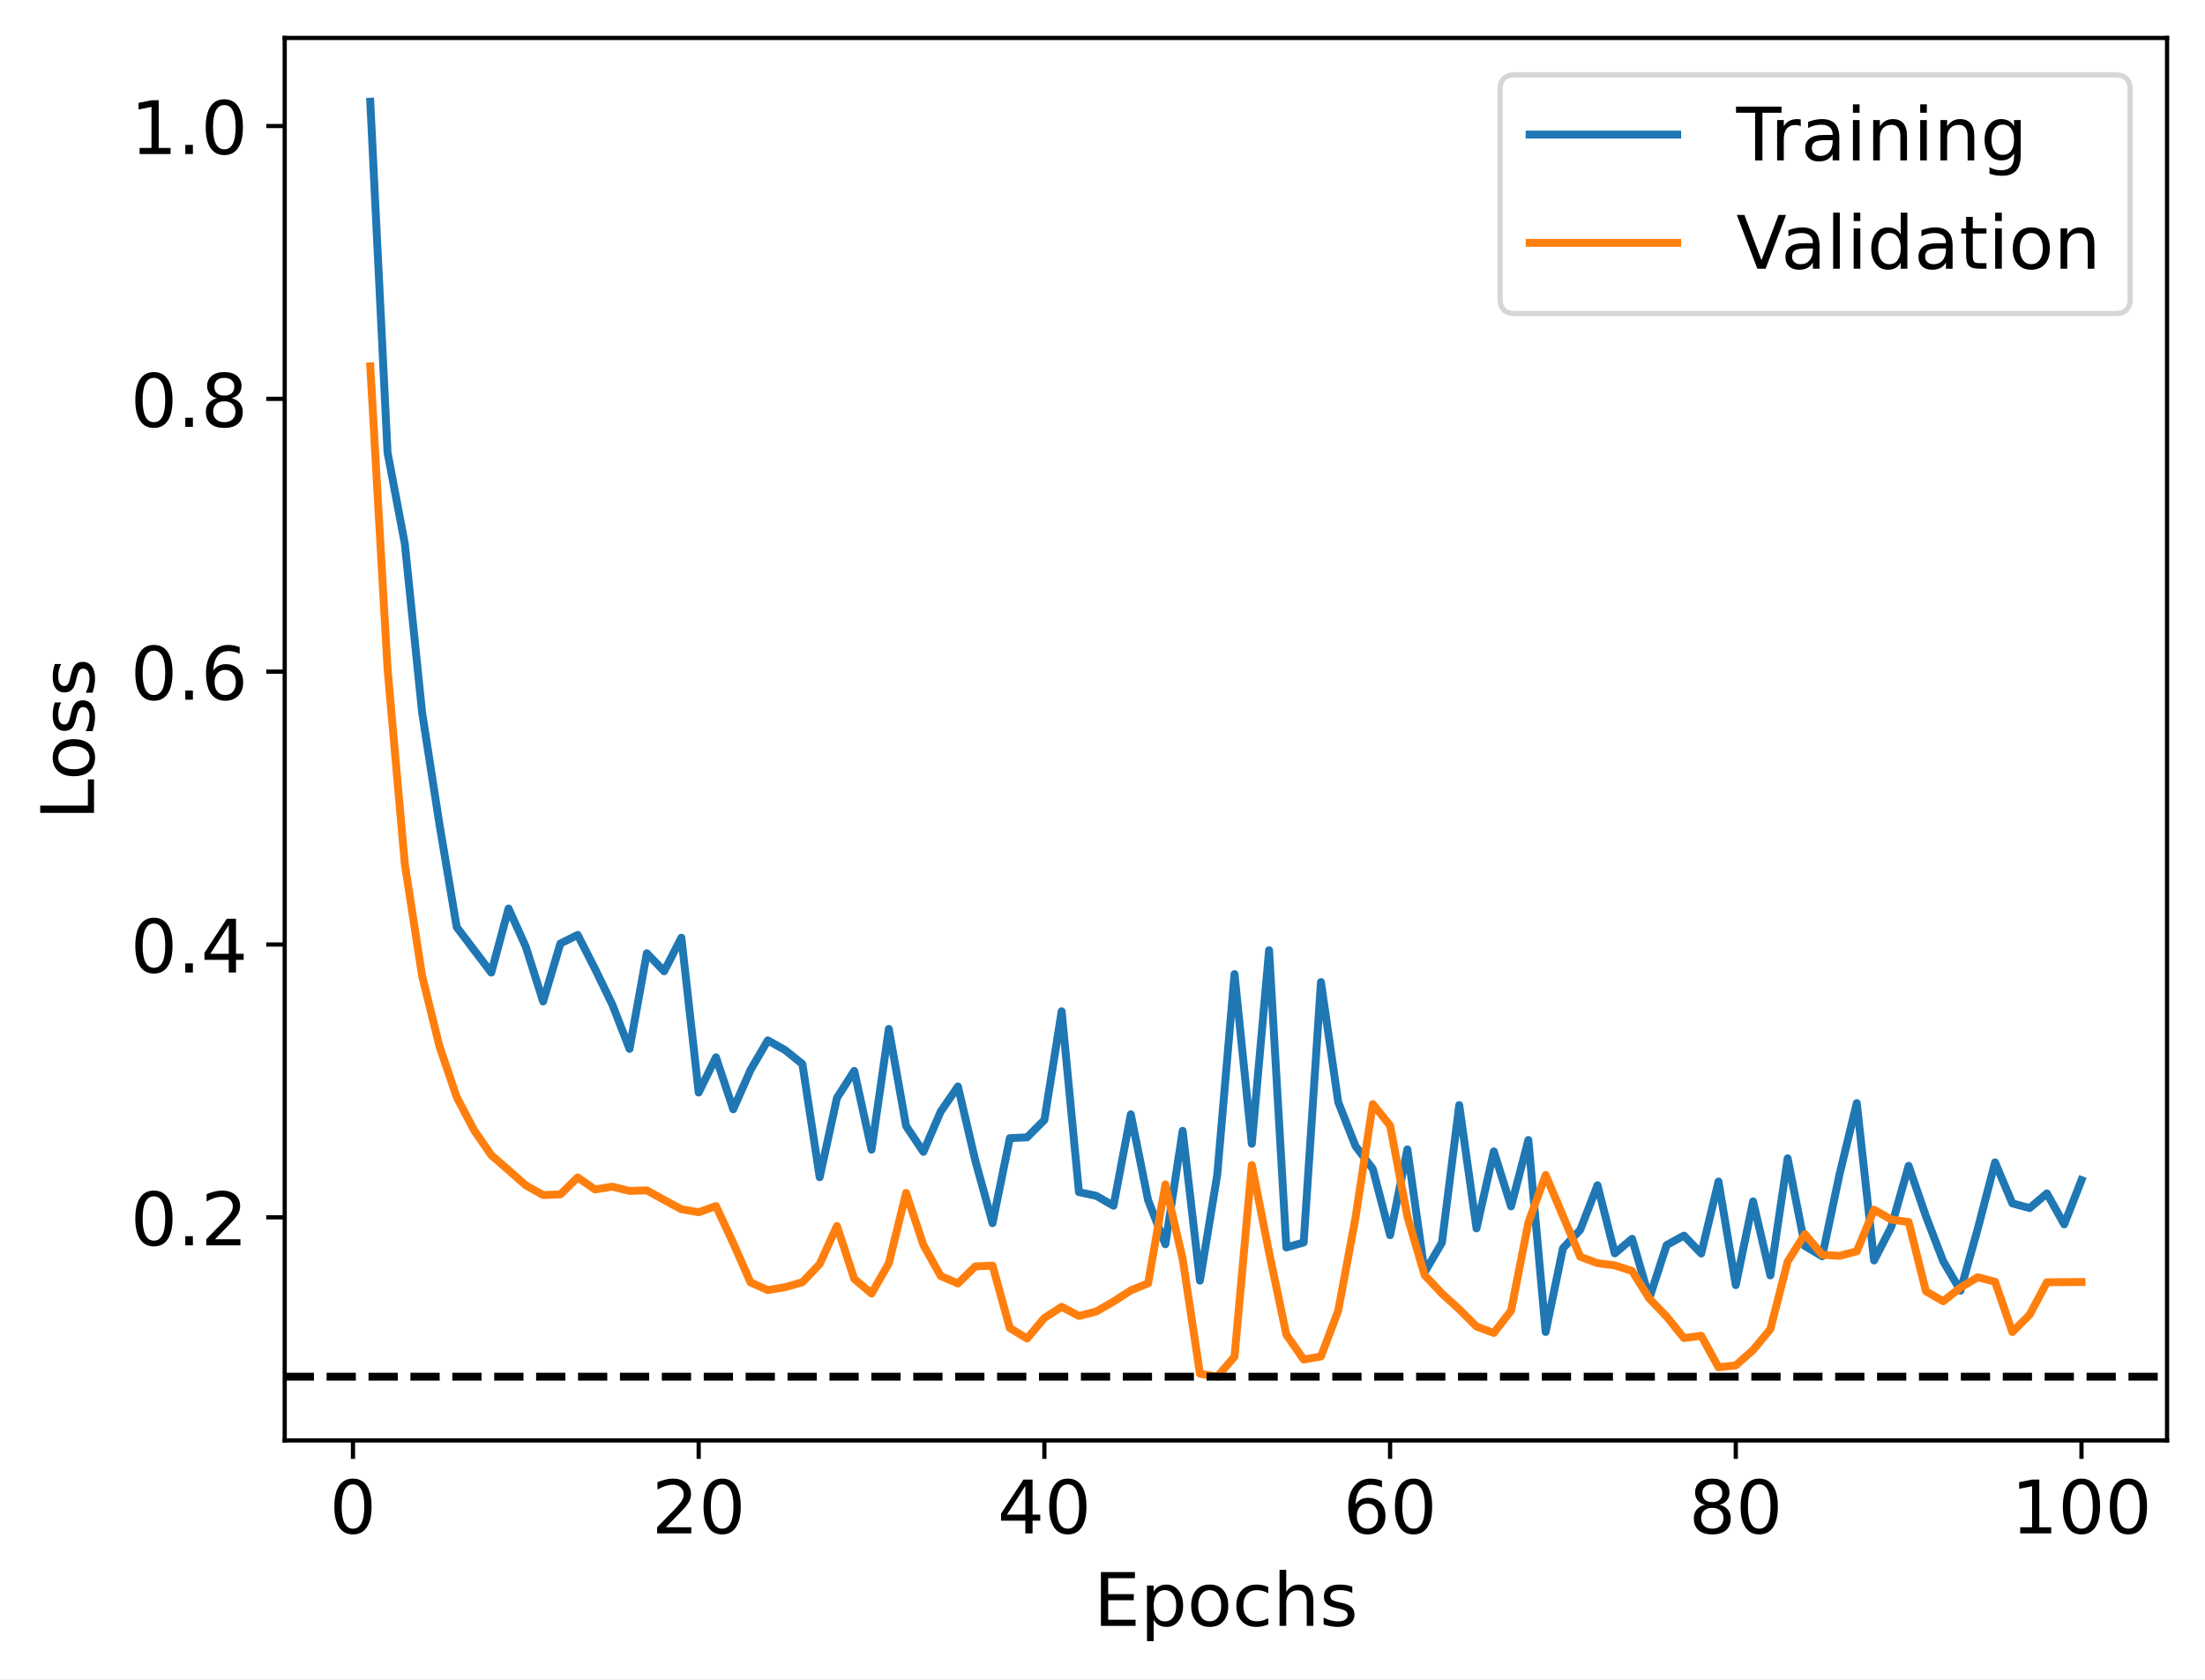
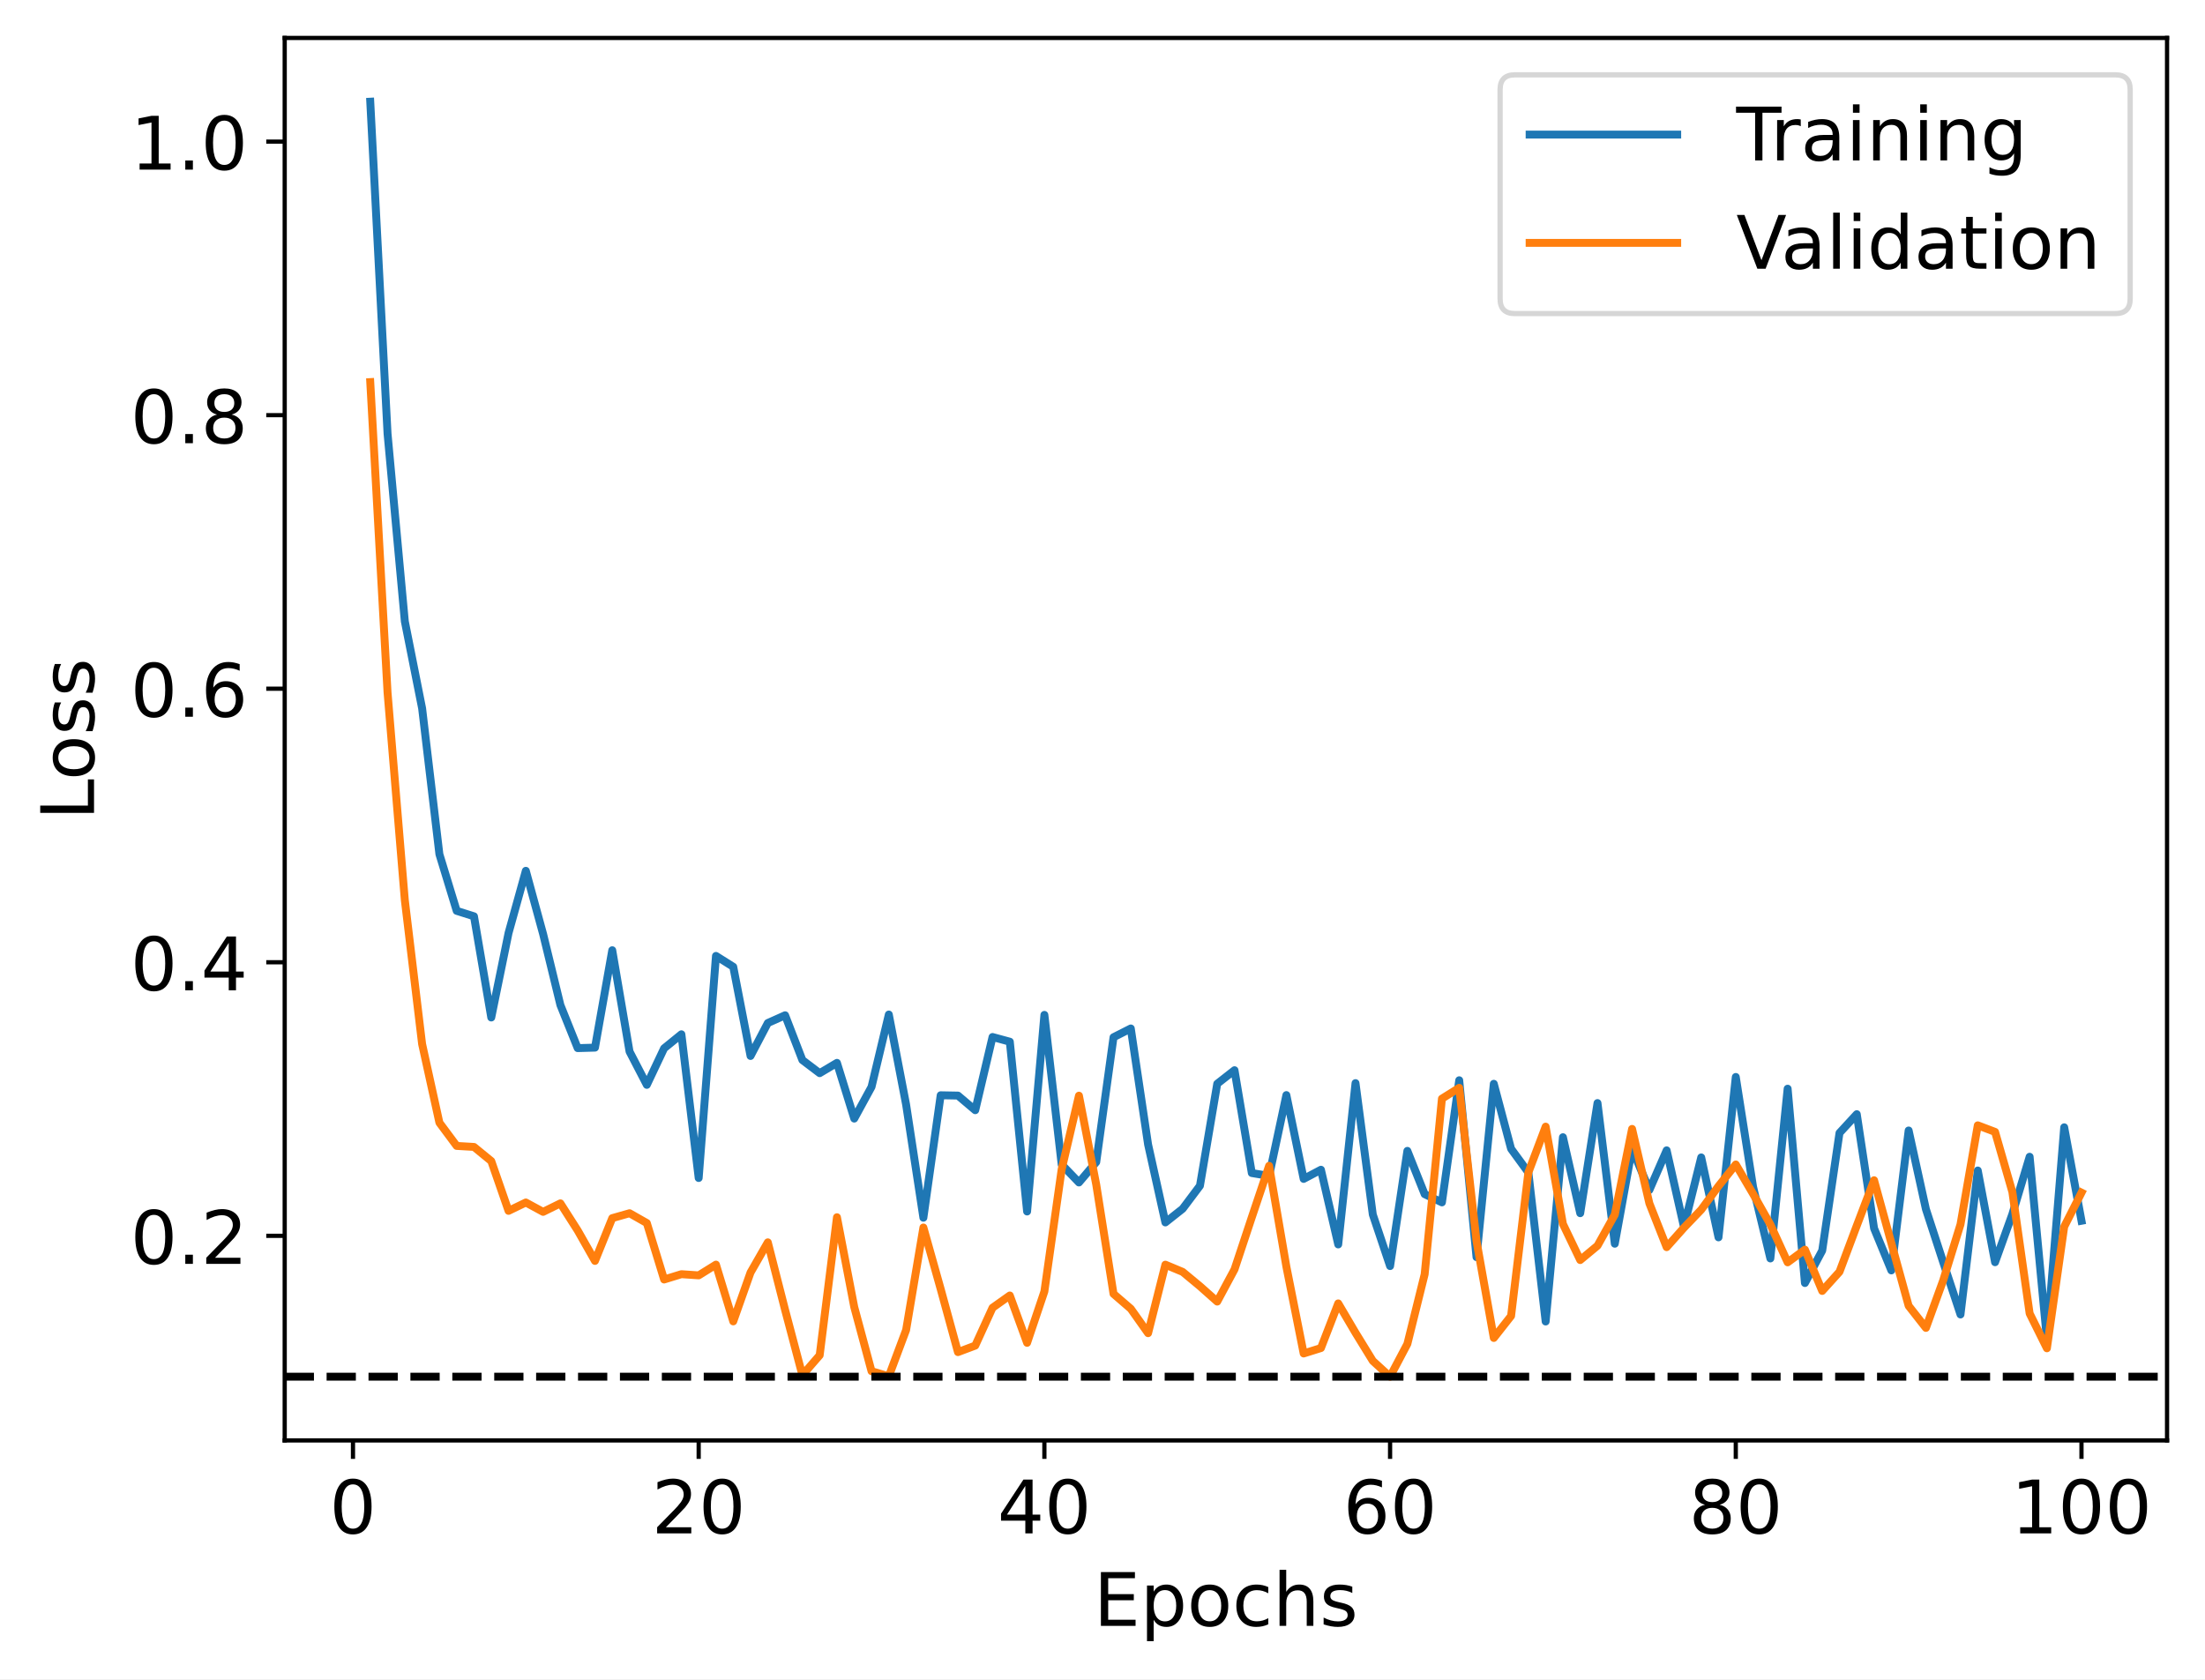
<svg xmlns="http://www.w3.org/2000/svg" xmlns:xlink="http://www.w3.org/1999/xlink" width="418.334pt" height="318.611pt" viewBox="0 0 418.334 318.611" version="1.1">
  <defs>
    <style type="text/css">*{stroke-linejoin: round; stroke-linecap: butt}</style>
  </defs>
  <g id="figure_1">
    <g id="patch_1">
      <path d="M 0 318.611  L 418.334 318.611  L 418.334 0  L 0 0  z " style="fill: #ffffff" />
    </g>
    <g id="axes_1">
      <g id="patch_2">
        <path d="M 54.014 273.312  L 411.134 273.312  L 411.134 7.2  L 54.014 7.2  z " style="fill: #ffffff" />
      </g>
      <g id="matplotlib.axis_1">
        <g id="xtick_1">
          <g id="line2d_1">
            <defs>
-               <path id="m3ac1e64104" d="M 0 0  L 0 3.5  " style="stroke: #000000; stroke-width: 0.8" />
-             </defs>
-             <g>
-               <use xlink:href="#m3ac1e64104" x="66.967" y="273.312" style="stroke: #000000; stroke-width: 0.8" />
+               <path id="mfde2d26d12" d="M 0 0  L 0 3.5  " style="stroke: #000000; stroke-width: 0.8" />
+             </defs>
+             <g>
+               <use xlink:href="#mfde2d26d12" x="66.967" y="273.312" style="stroke: #000000; stroke-width: 0.8" />
            </g>
          </g>
          <g id="text_1">
            <g transform="translate(62.51339 290.9498) scale(0.14 -0.14)">
              <defs>
                <path id="DejaVuSans-30" d="M 2034 4250  Q 1547 4250 1301 3770  Q 1056 3291 1056 2328  Q 1056 1369 1301 889  Q 1547 409 2034 409  Q 2525 409 2770 889  Q 3016 1369 3016 2328  Q 3016 3291 2770 3770  Q 2525 4250 2034 4250  z M 2034 4750  Q 2819 4750 3233 4129  Q 3647 3509 3647 2328  Q 3647 1150 3233 529  Q 2819 -91 2034 -91  Q 1250 -91 836 529  Q 422 1150 422 2328  Q 422 3509 836 4129  Q 1250 4750 2034 4750  z " transform="scale(0.015625)" />
              </defs>
              <use xlink:href="#DejaVuSans-30" />
            </g>
          </g>
        </g>
        <g id="xtick_2">
          <g id="line2d_2">
            <g>
-               <use xlink:href="#m3ac1e64104" x="132.554" y="273.312" style="stroke: #000000; stroke-width: 0.8" />
+               <use xlink:href="#mfde2d26d12" x="132.554" y="273.312" style="stroke: #000000; stroke-width: 0.8" />
            </g>
          </g>
          <g id="text_2">
            <g transform="translate(123.6464 290.9498) scale(0.14 -0.14)">
              <defs>
                <path id="DejaVuSans-32" d="M 1228 531  L 3431 531  L 3431 0  L 469 0  L 469 531  Q 828 903 1448 1529  Q 2069 2156 2228 2338  Q 2531 2678 2651 2914  Q 2772 3150 2772 3378  Q 2772 3750 2511 3984  Q 2250 4219 1831 4219  Q 1534 4219 1204 4116  Q 875 4013 500 3803  L 500 4441  Q 881 4594 1212 4672  Q 1544 4750 1819 4750  Q 2544 4750 2975 4387  Q 3406 4025 3406 3419  Q 3406 3131 3298 2873  Q 3191 2616 2906 2266  Q 2828 2175 2409 1742  Q 1991 1309 1228 531  z " transform="scale(0.015625)" />
              </defs>
              <use xlink:href="#DejaVuSans-32" />
              <use xlink:href="#DejaVuSans-30" x="63.623" />
            </g>
          </g>
        </g>
        <g id="xtick_3">
          <g id="line2d_3">
            <g>
-               <use xlink:href="#m3ac1e64104" x="198.141" y="273.312" style="stroke: #000000; stroke-width: 0.8" />
+               <use xlink:href="#mfde2d26d12" x="198.141" y="273.312" style="stroke: #000000; stroke-width: 0.8" />
            </g>
          </g>
          <g id="text_3">
            <g transform="translate(189.2332 290.9498) scale(0.14 -0.14)">
              <defs>
                <path id="DejaVuSans-34" d="M 2419 4116  L 825 1625  L 2419 1625  L 2419 4116  z M 2253 4666  L 3047 4666  L 3047 1625  L 3713 1625  L 3713 1100  L 3047 1100  L 3047 0  L 2419 0  L 2419 1100  L 313 1100  L 313 1709  L 2253 4666  z " transform="scale(0.015625)" />
              </defs>
              <use xlink:href="#DejaVuSans-34" />
              <use xlink:href="#DejaVuSans-30" x="63.623" />
            </g>
          </g>
        </g>
        <g id="xtick_4">
          <g id="line2d_4">
            <g>
-               <use xlink:href="#m3ac1e64104" x="263.727" y="273.312" style="stroke: #000000; stroke-width: 0.8" />
+               <use xlink:href="#mfde2d26d12" x="263.727" y="273.312" style="stroke: #000000; stroke-width: 0.8" />
            </g>
          </g>
          <g id="text_4">
            <g transform="translate(254.82 290.9498) scale(0.14 -0.14)">
              <defs>
                <path id="DejaVuSans-36" d="M 2113 2584  Q 1688 2584 1439 2293  Q 1191 2003 1191 1497  Q 1191 994 1439 701  Q 1688 409 2113 409  Q 2538 409 2786 701  Q 3034 994 3034 1497  Q 3034 2003 2786 2293  Q 2538 2584 2113 2584  z M 3366 4563  L 3366 3988  Q 3128 4100 2886 4159  Q 2644 4219 2406 4219  Q 1781 4219 1451 3797  Q 1122 3375 1075 2522  Q 1259 2794 1537 2939  Q 1816 3084 2150 3084  Q 2853 3084 3261 2657  Q 3669 2231 3669 1497  Q 3669 778 3244 343  Q 2819 -91 2113 -91  Q 1303 -91 875 529  Q 447 1150 447 2328  Q 447 3434 972 4092  Q 1497 4750 2381 4750  Q 2619 4750 2861 4703  Q 3103 4656 3366 4563  z " transform="scale(0.015625)" />
              </defs>
              <use xlink:href="#DejaVuSans-36" />
              <use xlink:href="#DejaVuSans-30" x="63.623" />
            </g>
          </g>
        </g>
        <g id="xtick_5">
          <g id="line2d_5">
            <g>
-               <use xlink:href="#m3ac1e64104" x="329.314" y="273.312" style="stroke: #000000; stroke-width: 0.8" />
+               <use xlink:href="#mfde2d26d12" x="329.314" y="273.312" style="stroke: #000000; stroke-width: 0.8" />
            </g>
          </g>
          <g id="text_5">
            <g transform="translate(320.4067 290.9498) scale(0.14 -0.14)">
              <defs>
                <path id="DejaVuSans-38" d="M 2034 2216  Q 1584 2216 1326 1975  Q 1069 1734 1069 1313  Q 1069 891 1326 650  Q 1584 409 2034 409  Q 2484 409 2743 651  Q 3003 894 3003 1313  Q 3003 1734 2745 1975  Q 2488 2216 2034 2216  z M 1403 2484  Q 997 2584 770 2862  Q 544 3141 544 3541  Q 544 4100 942 4425  Q 1341 4750 2034 4750  Q 2731 4750 3128 4425  Q 3525 4100 3525 3541  Q 3525 3141 3298 2862  Q 3072 2584 2669 2484  Q 3125 2378 3379 2068  Q 3634 1759 3634 1313  Q 3634 634 3220 271  Q 2806 -91 2034 -91  Q 1263 -91 848 271  Q 434 634 434 1313  Q 434 1759 690 2068  Q 947 2378 1403 2484  z M 1172 3481  Q 1172 3119 1398 2916  Q 1625 2713 2034 2713  Q 2441 2713 2670 2916  Q 2900 3119 2900 3481  Q 2900 3844 2670 4047  Q 2441 4250 2034 4250  Q 1625 4250 1398 4047  Q 1172 3844 1172 3481  z " transform="scale(0.015625)" />
              </defs>
              <use xlink:href="#DejaVuSans-38" />
              <use xlink:href="#DejaVuSans-30" x="63.623" />
            </g>
          </g>
        </g>
        <g id="xtick_6">
          <g id="line2d_6">
            <g>
-               <use xlink:href="#m3ac1e64104" x="394.901" y="273.312" style="stroke: #000000; stroke-width: 0.8" />
+               <use xlink:href="#mfde2d26d12" x="394.901" y="273.312" style="stroke: #000000; stroke-width: 0.8" />
            </g>
          </g>
          <g id="text_6">
            <g transform="translate(381.5398 290.9498) scale(0.14 -0.14)">
              <defs>
                <path id="DejaVuSans-31" d="M 794 531  L 1825 531  L 1825 4091  L 703 3866  L 703 4441  L 1819 4666  L 2450 4666  L 2450 531  L 3481 531  L 3481 0  L 794 0  L 794 531  z " transform="scale(0.015625)" />
              </defs>
              <use xlink:href="#DejaVuSans-31" />
              <use xlink:href="#DejaVuSans-30" x="63.623" />
              <use xlink:href="#DejaVuSans-30" x="127.246" />
            </g>
          </g>
        </g>
        <g id="text_7">
          <g transform="translate(207.4919 308.4992) scale(0.14 -0.14)">
            <defs>
              <path id="DejaVuSans-45" d="M 628 4666  L 3578 4666  L 3578 4134  L 1259 4134  L 1259 2753  L 3481 2753  L 3481 2222  L 1259 2222  L 1259 531  L 3634 531  L 3634 0  L 628 0  L 628 4666  z " transform="scale(0.015625)" />
              <path id="DejaVuSans-70" d="M 1159 525  L 1159 -1331  L 581 -1331  L 581 3500  L 1159 3500  L 1159 2969  Q 1341 3281 1617 3432  Q 1894 3584 2278 3584  Q 2916 3584 3314 3078  Q 3713 2572 3713 1747  Q 3713 922 3314 415  Q 2916 -91 2278 -91  Q 1894 -91 1617 61  Q 1341 213 1159 525  z M 3116 1747  Q 3116 2381 2855 2742  Q 2594 3103 2138 3103  Q 1681 3103 1420 2742  Q 1159 2381 1159 1747  Q 1159 1113 1420 752  Q 1681 391 2138 391  Q 2594 391 2855 752  Q 3116 1113 3116 1747  z " transform="scale(0.015625)" />
              <path id="DejaVuSans-6f" d="M 1959 3097  Q 1497 3097 1228 2736  Q 959 2375 959 1747  Q 959 1119 1226 758  Q 1494 397 1959 397  Q 2419 397 2687 759  Q 2956 1122 2956 1747  Q 2956 2369 2687 2733  Q 2419 3097 1959 3097  z M 1959 3584  Q 2709 3584 3137 3096  Q 3566 2609 3566 1747  Q 3566 888 3137 398  Q 2709 -91 1959 -91  Q 1206 -91 779 398  Q 353 888 353 1747  Q 353 2609 779 3096  Q 1206 3584 1959 3584  z " transform="scale(0.015625)" />
              <path id="DejaVuSans-63" d="M 3122 3366  L 3122 2828  Q 2878 2963 2633 3030  Q 2388 3097 2138 3097  Q 1578 3097 1268 2742  Q 959 2388 959 1747  Q 959 1106 1268 751  Q 1578 397 2138 397  Q 2388 397 2633 464  Q 2878 531 3122 666  L 3122 134  Q 2881 22 2623 -34  Q 2366 -91 2075 -91  Q 1284 -91 818 406  Q 353 903 353 1747  Q 353 2603 823 3093  Q 1294 3584 2113 3584  Q 2378 3584 2631 3529  Q 2884 3475 3122 3366  z " transform="scale(0.015625)" />
              <path id="DejaVuSans-68" d="M 3513 2113  L 3513 0  L 2938 0  L 2938 2094  Q 2938 2591 2744 2837  Q 2550 3084 2163 3084  Q 1697 3084 1428 2787  Q 1159 2491 1159 1978  L 1159 0  L 581 0  L 581 4863  L 1159 4863  L 1159 2956  Q 1366 3272 1645 3428  Q 1925 3584 2291 3584  Q 2894 3584 3203 3211  Q 3513 2838 3513 2113  z " transform="scale(0.015625)" />
              <path id="DejaVuSans-73" d="M 2834 3397  L 2834 2853  Q 2591 2978 2328 3040  Q 2066 3103 1784 3103  Q 1356 3103 1142 2972  Q 928 2841 928 2578  Q 928 2378 1081 2264  Q 1234 2150 1697 2047  L 1894 2003  Q 2506 1872 2764 1633  Q 3022 1394 3022 966  Q 3022 478 2636 193  Q 2250 -91 1575 -91  Q 1294 -91 989 -36  Q 684 19 347 128  L 347 722  Q 666 556 975 473  Q 1284 391 1588 391  Q 1994 391 2212 530  Q 2431 669 2431 922  Q 2431 1156 2273 1281  Q 2116 1406 1581 1522  L 1381 1569  Q 847 1681 609 1914  Q 372 2147 372 2553  Q 372 3047 722 3315  Q 1072 3584 1716 3584  Q 2034 3584 2315 3537  Q 2597 3491 2834 3397  z " transform="scale(0.015625)" />
            </defs>
            <use xlink:href="#DejaVuSans-45" />
            <use xlink:href="#DejaVuSans-70" x="63.184" />
            <use xlink:href="#DejaVuSans-6f" x="126.66" />
            <use xlink:href="#DejaVuSans-63" x="187.842" />
            <use xlink:href="#DejaVuSans-68" x="242.822" />
            <use xlink:href="#DejaVuSans-73" x="306.201" />
          </g>
        </g>
      </g>
      <g id="matplotlib.axis_2">
        <g id="ytick_1">
          <g id="line2d_7">
            <defs>
-               <path id="me8ad585895" d="M 0 0  L -3.5 0  " style="stroke: #000000; stroke-width: 0.8" />
-             </defs>
-             <g>
-               <use xlink:href="#me8ad585895" x="54.014" y="230.977" style="stroke: #000000; stroke-width: 0.8" />
+               <path id="m32dc61f9a4" d="M 0 0  L -3.5 0  " style="stroke: #000000; stroke-width: 0.8" />
+             </defs>
+             <g>
+               <use xlink:href="#m32dc61f9a4" x="54.014" y="234.491" style="stroke: #000000; stroke-width: 0.8" />
            </g>
          </g>
          <g id="text_8">
-             <g transform="translate(24.74938 236.296) scale(0.14 -0.14)">
+             <g transform="translate(24.74938 239.8103) scale(0.14 -0.14)">
              <defs>
                <path id="DejaVuSans-2e" d="M 684 794  L 1344 794  L 1344 0  L 684 0  L 684 794  z " transform="scale(0.015625)" />
              </defs>
              <use xlink:href="#DejaVuSans-30" />
              <use xlink:href="#DejaVuSans-2e" x="63.623" />
              <use xlink:href="#DejaVuSans-32" x="95.41" />
            </g>
          </g>
        </g>
        <g id="ytick_2">
          <g id="line2d_8">
            <g>
-               <use xlink:href="#me8ad585895" x="54.014" y="179.211" style="stroke: #000000; stroke-width: 0.8" />
+               <use xlink:href="#m32dc61f9a4" x="54.014" y="182.586" style="stroke: #000000; stroke-width: 0.8" />
            </g>
          </g>
          <g id="text_9">
-             <g transform="translate(24.74938 184.5296) scale(0.14 -0.14)">
+             <g transform="translate(24.74938 187.9046) scale(0.14 -0.14)">
              <use xlink:href="#DejaVuSans-30" />
              <use xlink:href="#DejaVuSans-2e" x="63.623" />
              <use xlink:href="#DejaVuSans-34" x="95.41" />
            </g>
          </g>
        </g>
        <g id="ytick_3">
          <g id="line2d_9">
            <g>
-               <use xlink:href="#me8ad585895" x="54.014" y="127.444" style="stroke: #000000; stroke-width: 0.8" />
+               <use xlink:href="#m32dc61f9a4" x="54.014" y="130.68" style="stroke: #000000; stroke-width: 0.8" />
            </g>
          </g>
          <g id="text_10">
-             <g transform="translate(24.74938 132.7632) scale(0.14 -0.14)">
+             <g transform="translate(24.74938 135.999) scale(0.14 -0.14)">
              <use xlink:href="#DejaVuSans-30" />
              <use xlink:href="#DejaVuSans-2e" x="63.623" />
              <use xlink:href="#DejaVuSans-36" x="95.41" />
            </g>
          </g>
        </g>
        <g id="ytick_4">
          <g id="line2d_10">
            <g>
-               <use xlink:href="#me8ad585895" x="54.014" y="75.678" style="stroke: #000000; stroke-width: 0.8" />
+               <use xlink:href="#m32dc61f9a4" x="54.014" y="78.774" style="stroke: #000000; stroke-width: 0.8" />
            </g>
          </g>
          <g id="text_11">
-             <g transform="translate(24.74938 80.99684) scale(0.14 -0.14)">
+             <g transform="translate(24.74938 84.09325) scale(0.14 -0.14)">
              <use xlink:href="#DejaVuSans-30" />
              <use xlink:href="#DejaVuSans-2e" x="63.623" />
              <use xlink:href="#DejaVuSans-38" x="95.41" />
            </g>
          </g>
        </g>
        <g id="ytick_5">
          <g id="line2d_11">
            <g>
-               <use xlink:href="#me8ad585895" x="54.014" y="23.912" style="stroke: #000000; stroke-width: 0.8" />
+               <use xlink:href="#m32dc61f9a4" x="54.014" y="26.869" style="stroke: #000000; stroke-width: 0.8" />
            </g>
          </g>
          <g id="text_12">
-             <g transform="translate(24.74938 29.23044) scale(0.14 -0.14)">
+             <g transform="translate(24.74938 32.18756) scale(0.14 -0.14)">
              <use xlink:href="#DejaVuSans-31" />
              <use xlink:href="#DejaVuSans-2e" x="63.623" />
              <use xlink:href="#DejaVuSans-30" x="95.41" />
            </g>
          </g>
        </g>
        <g id="text_13">
          <g transform="translate(17.83781 155.6101) rotate(-90) scale(0.14 -0.14)">
            <defs>
              <path id="DejaVuSans-4c" d="M 628 4666  L 1259 4666  L 1259 531  L 3531 531  L 3531 0  L 628 0  L 628 4666  z " transform="scale(0.015625)" />
            </defs>
            <use xlink:href="#DejaVuSans-4c" />
            <use xlink:href="#DejaVuSans-6f" x="53.963" />
            <use xlink:href="#DejaVuSans-73" x="115.145" />
            <use xlink:href="#DejaVuSans-73" x="167.244" />
          </g>
        </g>
      </g>
      <g id="line2d_12">
-         <path d="M 70.246 19.296  L 73.526 85.846  L 76.805 103.195  L 80.084 135.201  L 83.364 156.345  L 86.643 175.906  L 89.923 180.235  L 93.202 184.548  L 96.481 172.388  L 99.761 179.647  L 103.04 190.022  L 106.319 179.032  L 109.599 177.393  L 112.878 183.818  L 116.157 190.577  L 119.437 199.018  L 122.716 180.866  L 125.995 184.291  L 129.275 177.923  L 132.554 207.307  L 135.833 200.613  L 139.113 210.486  L 142.392 203.016  L 145.671 197.401  L 148.951 199.243  L 152.23 201.894  L 155.509 223.374  L 158.789 208.315  L 162.068 203.197  L 165.347 218.147  L 168.627 195.227  L 171.906 213.659  L 175.185 218.558  L 178.465 210.919  L 181.744 206.15  L 185.023 220.171  L 188.303 232.09  L 191.582 215.963  L 194.861 215.805  L 198.141 212.508  L 201.42 191.886  L 204.699 226.202  L 207.979 226.9  L 211.258 228.782  L 214.537 211.434  L 217.817 227.733  L 221.096 236.088  L 224.375 214.562  L 227.655 242.996  L 230.934 222.912  L 234.213 184.828  L 237.493 217.025  L 240.772 180.302  L 244.051 236.7  L 247.331 235.758  L 250.61 186.341  L 253.889 209.116  L 257.169 217.472  L 260.448 221.792  L 263.727 234.371  L 267.007 218.088  L 270.286 241.402  L 273.565 235.773  L 276.845 209.686  L 280.124 233.081  L 283.404 218.47  L 286.683 228.9  L 289.962 216.314  L 293.242 252.735  L 296.521 236.856  L 299.8 233.363  L 303.08 224.896  L 306.359 237.821  L 309.638 235.052  L 312.918 246.319  L 316.197 236.243  L 319.476 234.45  L 322.756 237.85  L 326.035 224.188  L 329.314 243.846  L 332.594 227.952  L 335.873 242.001  L 339.152 219.784  L 342.432 236.429  L 345.711 238.377  L 348.99 222.842  L 352.27 209.303  L 355.549 239.162  L 358.828 232.767  L 362.108 221.206  L 365.387 230.777  L 368.666 239.305  L 371.946 244.89  L 375.225 233.144  L 378.504 220.551  L 381.784 228.328  L 385.063 229.226  L 388.342 226.441  L 391.622 232.313  L 394.901 223.922  " clip-path="url(#p0ce2b95be8)" style="fill: none; stroke: #1f77b4; stroke-width: 1.5; stroke-linecap: square" />
+         <path d="M 70.246 19.296  L 73.526 82.284  L 76.805 117.906  L 80.084 134.402  L 83.364 162.084  L 86.643 172.827  L 89.923 173.864  L 93.202 193.065  L 96.481 177.038  L 99.761 165.231  L 103.04 177.233  L 106.319 190.701  L 109.599 198.875  L 112.878 198.781  L 116.157 180.302  L 119.437 199.525  L 122.716 205.846  L 125.995 198.913  L 129.275 196.25  L 132.554 223.52  L 135.833 181.379  L 139.113 183.445  L 142.392 200.363  L 145.671 194.11  L 148.951 192.642  L 152.23 201.14  L 155.509 203.626  L 158.789 201.674  L 162.068 212.243  L 165.347 206.23  L 168.627 192.501  L 171.906 209.586  L 175.185 231.057  L 178.465 207.82  L 181.744 207.88  L 185.023 210.655  L 188.303 196.765  L 191.582 197.656  L 194.861 229.873  L 198.141 192.569  L 201.42 220.962  L 204.699 224.367  L 207.979 220.499  L 211.258 196.809  L 214.537 195.147  L 217.817 217.161  L 221.096 231.95  L 224.375 229.358  L 227.655 224.99  L 230.934 205.635  L 234.213 203.068  L 237.493 222.577  L 240.772 223.127  L 244.051 207.787  L 247.331 223.688  L 250.61 221.952  L 253.889 236.125  L 257.169 205.519  L 260.448 230.454  L 263.727 240.231  L 267.007 218.373  L 270.286 226.582  L 273.565 228.144  L 276.845 204.972  L 280.124 238.534  L 283.404 205.645  L 286.683 217.977  L 289.962 222.466  L 293.242 250.747  L 296.521 215.779  L 299.8 230.198  L 303.08 209.301  L 306.359 235.989  L 309.638 217.937  L 312.918 225.801  L 316.197 218.273  L 319.476 232.775  L 322.756 219.614  L 326.035 234.78  L 329.314 204.348  L 332.594 225.208  L 335.873 238.784  L 339.152 206.573  L 342.432 243.446  L 345.711 237.293  L 348.99 214.973  L 352.27 211.41  L 355.549 233.074  L 358.828 241.05  L 362.108 214.505  L 365.387 229.437  L 368.666 239.498  L 371.946 249.416  L 375.225 222.1  L 378.504 239.497  L 381.784 230.381  L 385.063 219.488  L 388.342 254.125  L 391.622 213.901  L 394.901 231.634  " clip-path="url(#pbf88e4004e)" style="fill: none; stroke: #1f77b4; stroke-width: 1.5; stroke-linecap: square" />
      </g>
      <g id="line2d_13">
-         <path d="M 70.246 69.504  L 73.526 126.914  L 76.805 163.977  L 80.084 185.188  L 83.364 198.496  L 86.643 208.159  L 89.923 214.419  L 93.202 219.177  L 96.481 222.027  L 99.761 224.914  L 103.04 226.755  L 106.319 226.623  L 109.599 223.412  L 112.878 225.688  L 116.157 225.162  L 119.437 225.967  L 122.716 225.869  L 125.995 227.681  L 129.275 229.45  L 132.554 230.014  L 135.833 228.849  L 139.113 235.872  L 142.392 243.332  L 145.671 244.79  L 148.951 244.235  L 152.23 243.299  L 155.509 239.85  L 158.789 232.625  L 162.068 242.657  L 165.347 245.441  L 168.627 239.708  L 171.906 226.351  L 175.185 236.226  L 178.465 242.107  L 181.744 243.533  L 185.023 240.293  L 188.303 240.151  L 191.582 251.989  L 194.861 253.98  L 198.141 250.074  L 201.42 247.965  L 204.699 249.695  L 207.979 248.855  L 211.258 246.958  L 214.537 244.848  L 217.817 243.505  L 221.096 224.735  L 224.375 238.893  L 227.655 260.66  L 230.934 261.216  L 234.213 257.418  L 237.493 221.06  L 240.772 237.673  L 244.051 253.254  L 247.331 257.97  L 250.61 257.384  L 253.889 248.697  L 257.169 231.047  L 260.448 209.502  L 263.727 213.563  L 267.007 230.824  L 270.286 241.953  L 273.565 245.438  L 276.845 248.423  L 280.124 251.702  L 283.404 252.917  L 286.683 248.703  L 289.962 231.98  L 293.242 222.954  L 296.521 230.715  L 299.8 238.465  L 303.08 239.675  L 306.359 240.097  L 309.638 241.16  L 312.918 246.392  L 316.197 249.82  L 319.476 253.884  L 322.756 253.454  L 326.035 259.435  L 329.314 259.074  L 332.594 256.162  L 335.873 252.209  L 339.152 239.37  L 342.432 234.17  L 345.711 238.09  L 348.99 238.286  L 352.27 237.434  L 355.549 229.534  L 358.828 231.411  L 362.108 231.87  L 365.387 245.003  L 368.666 246.909  L 371.946 244.31  L 375.225 242.353  L 378.504 243.203  L 381.784 252.748  L 385.063 249.47  L 388.342 243.305  L 391.622 243.276  L 394.901 243.258  " clip-path="url(#p0ce2b95be8)" style="fill: none; stroke: #ff7f0e; stroke-width: 1.5; stroke-linecap: square" />
+         <path d="M 70.246 72.5  L 73.526 131.406  L 76.805 170.813  L 80.084 198.109  L 83.364 213.021  L 86.643 217.431  L 89.923 217.623  L 93.202 220.306  L 96.481 229.753  L 99.761 228.167  L 103.04 229.945  L 106.319 228.329  L 109.599 233.472  L 112.878 239.251  L 116.157 231.135  L 119.437 230.203  L 122.716 232.065  L 125.995 242.777  L 129.275 241.769  L 132.554 241.993  L 135.833 239.955  L 139.113 250.724  L 142.392 241.45  L 145.671 235.728  L 148.951 248.559  L 152.23 260.93  L 155.509 257.151  L 158.789 230.965  L 162.068 248.007  L 165.347 260.176  L 168.627 261.141  L 171.906 252.368  L 175.185 232.912  L 178.465 244.58  L 181.744 256.553  L 185.023 255.321  L 188.303 248.14  L 191.582 245.812  L 194.861 254.795  L 198.141 245.048  L 201.42 221.878  L 204.699 207.899  L 207.979 224.77  L 211.258 245.502  L 214.537 248.331  L 217.817 252.961  L 221.096 239.964  L 224.375 241.335  L 227.655 244.054  L 230.934 246.967  L 234.213 240.857  L 237.493 230.972  L 240.772 221.212  L 244.051 240.336  L 247.331 256.814  L 250.61 255.786  L 253.889 247.313  L 257.169 252.886  L 260.448 258.222  L 263.727 261.216  L 267.007 255.003  L 270.286 241.785  L 273.565 208.465  L 276.845 206.408  L 280.124 235.476  L 283.404 253.87  L 286.683 249.701  L 289.962 222.467  L 293.242 213.775  L 296.521 232.246  L 299.8 239.088  L 303.08 236.367  L 306.359 230.472  L 309.638 214.206  L 312.918 228.328  L 316.197 236.64  L 319.476 232.959  L 322.756 229.536  L 326.035 225.063  L 329.314 220.954  L 332.594 226.528  L 335.873 232.341  L 339.152 239.519  L 342.432 237.116  L 345.711 244.948  L 348.99 241.318  L 352.27 232.559  L 355.549 223.946  L 358.828 235.876  L 362.108 247.778  L 365.387 251.962  L 368.666 242.936  L 371.946 232.321  L 375.225 213.525  L 378.504 214.77  L 381.784 226.167  L 385.063 249.221  L 388.342 255.828  L 391.622 232.756  L 394.901 226.3  " clip-path="url(#pbf88e4004e)" style="fill: none; stroke: #ff7f0e; stroke-width: 1.5; stroke-linecap: square" />
      </g>
      <g id="line2d_14">
-         <path d="M 54.014 261.216  L 411.134 261.216  " clip-path="url(#p0ce2b95be8)" style="fill: none; stroke-dasharray: 5.55,2.4; stroke-dashoffset: 0; stroke: #000000; stroke-width: 1.5" />
+         <path d="M 54.014 261.216  L 411.134 261.216  " clip-path="url(#pbf88e4004e)" style="fill: none; stroke-dasharray: 5.55,2.4; stroke-dashoffset: 0; stroke: #000000; stroke-width: 1.5" />
      </g>
      <g id="patch_3">
        <path d="M 54.014 273.312  L 54.014 7.2  " style="fill: none; stroke: #000000; stroke-width: 0.8; stroke-linejoin: miter; stroke-linecap: square" />
      </g>
      <g id="patch_4">
        <path d="M 411.134 273.312  L 411.134 7.2  " style="fill: none; stroke: #000000; stroke-width: 0.8; stroke-linejoin: miter; stroke-linecap: square" />
      </g>
      <g id="patch_5">
        <path d="M 54.014 273.312  L 411.134 273.312  " style="fill: none; stroke: #000000; stroke-width: 0.8; stroke-linejoin: miter; stroke-linecap: square" />
      </g>
      <g id="patch_6">
        <path d="M 54.014 7.2  L 411.134 7.2  " style="fill: none; stroke: #000000; stroke-width: 0.8; stroke-linejoin: miter; stroke-linecap: square" />
      </g>
      <g id="legend_1">
        <g id="patch_7">
          <path d="M 287.4 59.499  L 401.334 59.499  Q 404.134 59.499 404.134 56.699  L 404.134 17  Q 404.134 14.2 401.334 14.2  L 287.4 14.2  Q 284.6 14.2 284.6 17  L 284.6 56.699  Q 284.6 59.499 287.4 59.499  z " style="fill: #ffffff; opacity: 0.8; stroke: #cccccc; stroke-linejoin: miter" />
        </g>
        <g id="line2d_15">
          <path d="M 290.2 25.538  L 304.2 25.538  L 318.2 25.538  " style="fill: none; stroke: #1f77b4; stroke-width: 1.5; stroke-linecap: square" />
        </g>
        <g id="text_14">
          <g transform="translate(329.4 30.43781) scale(0.14 -0.14)">
            <defs>
              <path id="DejaVuSans-54" d="M -19 4666  L 3928 4666  L 3928 4134  L 2272 4134  L 2272 0  L 1638 0  L 1638 4134  L -19 4134  L -19 4666  z " transform="scale(0.015625)" />
              <path id="DejaVuSans-72" d="M 2631 2963  Q 2534 3019 2420 3045  Q 2306 3072 2169 3072  Q 1681 3072 1420 2755  Q 1159 2438 1159 1844  L 1159 0  L 581 0  L 581 3500  L 1159 3500  L 1159 2956  Q 1341 3275 1631 3429  Q 1922 3584 2338 3584  Q 2397 3584 2469 3576  Q 2541 3569 2628 3553  L 2631 2963  z " transform="scale(0.015625)" />
              <path id="DejaVuSans-61" d="M 2194 1759  Q 1497 1759 1228 1600  Q 959 1441 959 1056  Q 959 750 1161 570  Q 1363 391 1709 391  Q 2188 391 2477 730  Q 2766 1069 2766 1631  L 2766 1759  L 2194 1759  z M 3341 1997  L 3341 0  L 2766 0  L 2766 531  Q 2569 213 2275 61  Q 1981 -91 1556 -91  Q 1019 -91 701 211  Q 384 513 384 1019  Q 384 1609 779 1909  Q 1175 2209 1959 2209  L 2766 2209  L 2766 2266  Q 2766 2663 2505 2880  Q 2244 3097 1772 3097  Q 1472 3097 1187 3025  Q 903 2953 641 2809  L 641 3341  Q 956 3463 1253 3523  Q 1550 3584 1831 3584  Q 2591 3584 2966 3190  Q 3341 2797 3341 1997  z " transform="scale(0.015625)" />
              <path id="DejaVuSans-69" d="M 603 3500  L 1178 3500  L 1178 0  L 603 0  L 603 3500  z M 603 4863  L 1178 4863  L 1178 4134  L 603 4134  L 603 4863  z " transform="scale(0.015625)" />
              <path id="DejaVuSans-6e" d="M 3513 2113  L 3513 0  L 2938 0  L 2938 2094  Q 2938 2591 2744 2837  Q 2550 3084 2163 3084  Q 1697 3084 1428 2787  Q 1159 2491 1159 1978  L 1159 0  L 581 0  L 581 3500  L 1159 3500  L 1159 2956  Q 1366 3272 1645 3428  Q 1925 3584 2291 3584  Q 2894 3584 3203 3211  Q 3513 2838 3513 2113  z " transform="scale(0.015625)" />
              <path id="DejaVuSans-67" d="M 2906 1791  Q 2906 2416 2648 2759  Q 2391 3103 1925 3103  Q 1463 3103 1205 2759  Q 947 2416 947 1791  Q 947 1169 1205 825  Q 1463 481 1925 481  Q 2391 481 2648 825  Q 2906 1169 2906 1791  z M 3481 434  Q 3481 -459 3084 -895  Q 2688 -1331 1869 -1331  Q 1566 -1331 1297 -1286  Q 1028 -1241 775 -1147  L 775 -588  Q 1028 -725 1275 -790  Q 1522 -856 1778 -856  Q 2344 -856 2625 -561  Q 2906 -266 2906 331  L 2906 616  Q 2728 306 2450 153  Q 2172 0 1784 0  Q 1141 0 747 490  Q 353 981 353 1791  Q 353 2603 747 3093  Q 1141 3584 1784 3584  Q 2172 3584 2450 3431  Q 2728 3278 2906 2969  L 2906 3500  L 3481 3500  L 3481 434  z " transform="scale(0.015625)" />
            </defs>
            <use xlink:href="#DejaVuSans-54" />
            <use xlink:href="#DejaVuSans-72" x="46.334" />
            <use xlink:href="#DejaVuSans-61" x="87.447" />
            <use xlink:href="#DejaVuSans-69" x="148.727" />
            <use xlink:href="#DejaVuSans-6e" x="176.51" />
            <use xlink:href="#DejaVuSans-69" x="239.889" />
            <use xlink:href="#DejaVuSans-6e" x="267.672" />
            <use xlink:href="#DejaVuSans-67" x="331.051" />
          </g>
        </g>
        <g id="line2d_16">
          <path d="M 290.2 46.087  L 304.2 46.087  L 318.2 46.087  " style="fill: none; stroke: #ff7f0e; stroke-width: 1.5; stroke-linecap: square" />
        </g>
        <g id="text_15">
          <g transform="translate(329.4 50.98719) scale(0.14 -0.14)">
            <defs>
              <path id="DejaVuSans-56" d="M 1831 0  L 50 4666  L 709 4666  L 2188 738  L 3669 4666  L 4325 4666  L 2547 0  L 1831 0  z " transform="scale(0.015625)" />
              <path id="DejaVuSans-6c" d="M 603 4863  L 1178 4863  L 1178 0  L 603 0  L 603 4863  z " transform="scale(0.015625)" />
              <path id="DejaVuSans-64" d="M 2906 2969  L 2906 4863  L 3481 4863  L 3481 0  L 2906 0  L 2906 525  Q 2725 213 2448 61  Q 2172 -91 1784 -91  Q 1150 -91 751 415  Q 353 922 353 1747  Q 353 2572 751 3078  Q 1150 3584 1784 3584  Q 2172 3584 2448 3432  Q 2725 3281 2906 2969  z M 947 1747  Q 947 1113 1208 752  Q 1469 391 1925 391  Q 2381 391 2643 752  Q 2906 1113 2906 1747  Q 2906 2381 2643 2742  Q 2381 3103 1925 3103  Q 1469 3103 1208 2742  Q 947 2381 947 1747  z " transform="scale(0.015625)" />
              <path id="DejaVuSans-74" d="M 1172 4494  L 1172 3500  L 2356 3500  L 2356 3053  L 1172 3053  L 1172 1153  Q 1172 725 1289 603  Q 1406 481 1766 481  L 2356 481  L 2356 0  L 1766 0  Q 1100 0 847 248  Q 594 497 594 1153  L 594 3053  L 172 3053  L 172 3500  L 594 3500  L 594 4494  L 1172 4494  z " transform="scale(0.015625)" />
            </defs>
            <use xlink:href="#DejaVuSans-56" />
            <use xlink:href="#DejaVuSans-61" x="60.658" />
            <use xlink:href="#DejaVuSans-6c" x="121.938" />
            <use xlink:href="#DejaVuSans-69" x="149.721" />
            <use xlink:href="#DejaVuSans-64" x="177.504" />
            <use xlink:href="#DejaVuSans-61" x="240.98" />
            <use xlink:href="#DejaVuSans-74" x="302.26" />
            <use xlink:href="#DejaVuSans-69" x="341.469" />
            <use xlink:href="#DejaVuSans-6f" x="369.252" />
            <use xlink:href="#DejaVuSans-6e" x="430.434" />
          </g>
        </g>
      </g>
    </g>
  </g>
  <defs>
-     <clipPath id="p0ce2b95be8">
+     <clipPath id="pbf88e4004e">
      <rect x="54.014" y="7.2" width="357.12" height="266.112" />
    </clipPath>
  </defs>
</svg>
